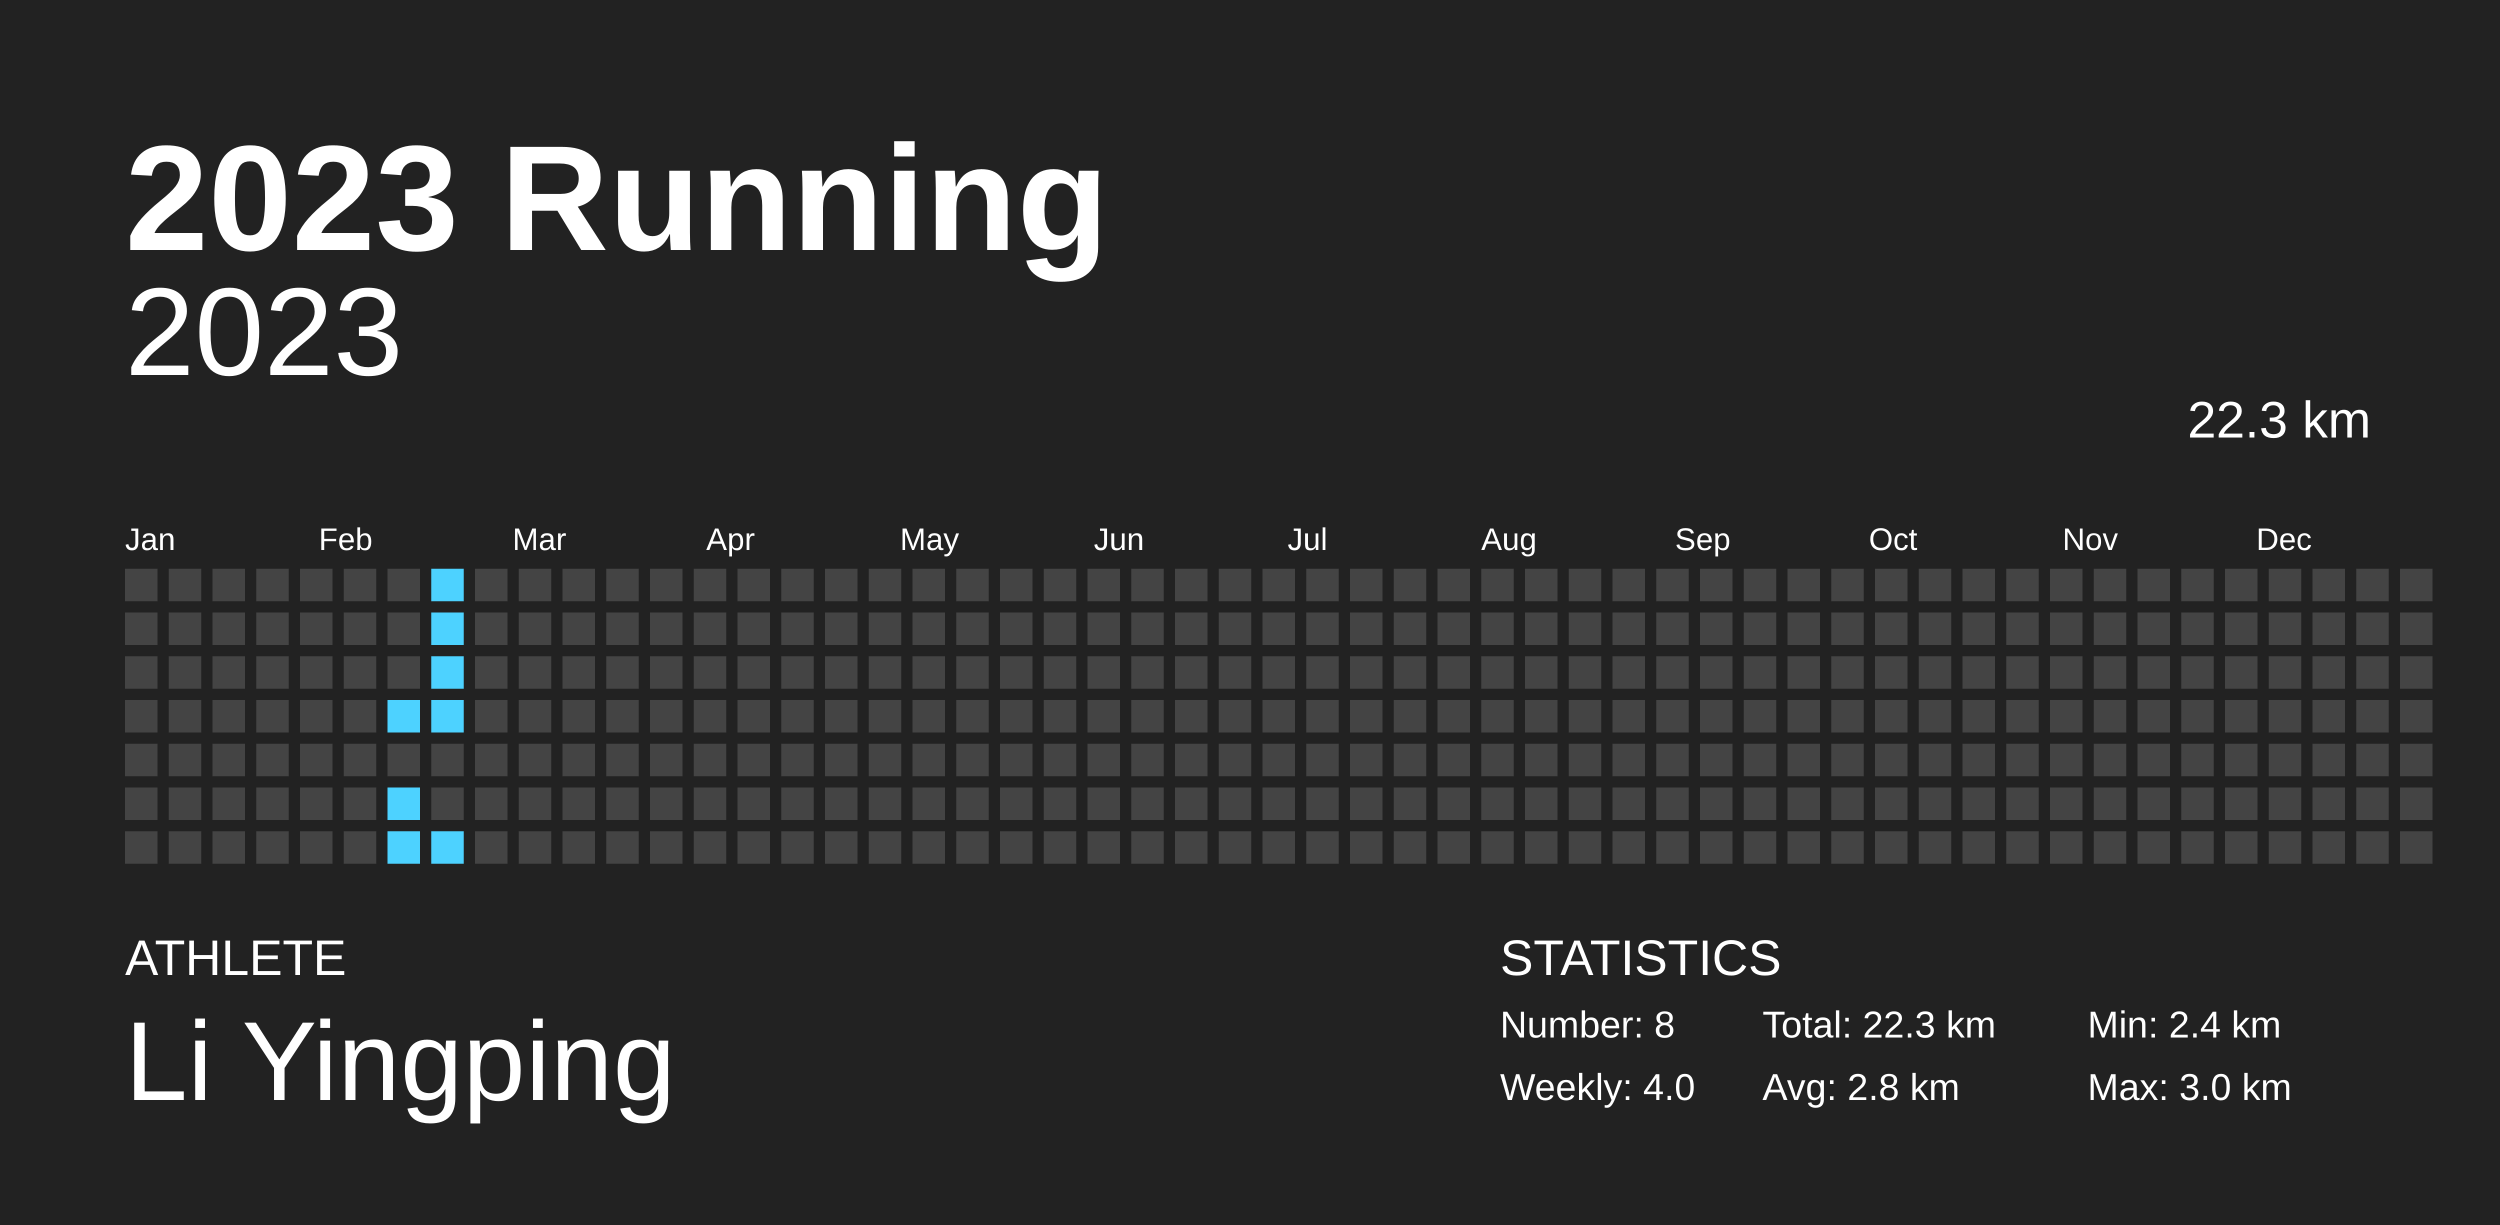
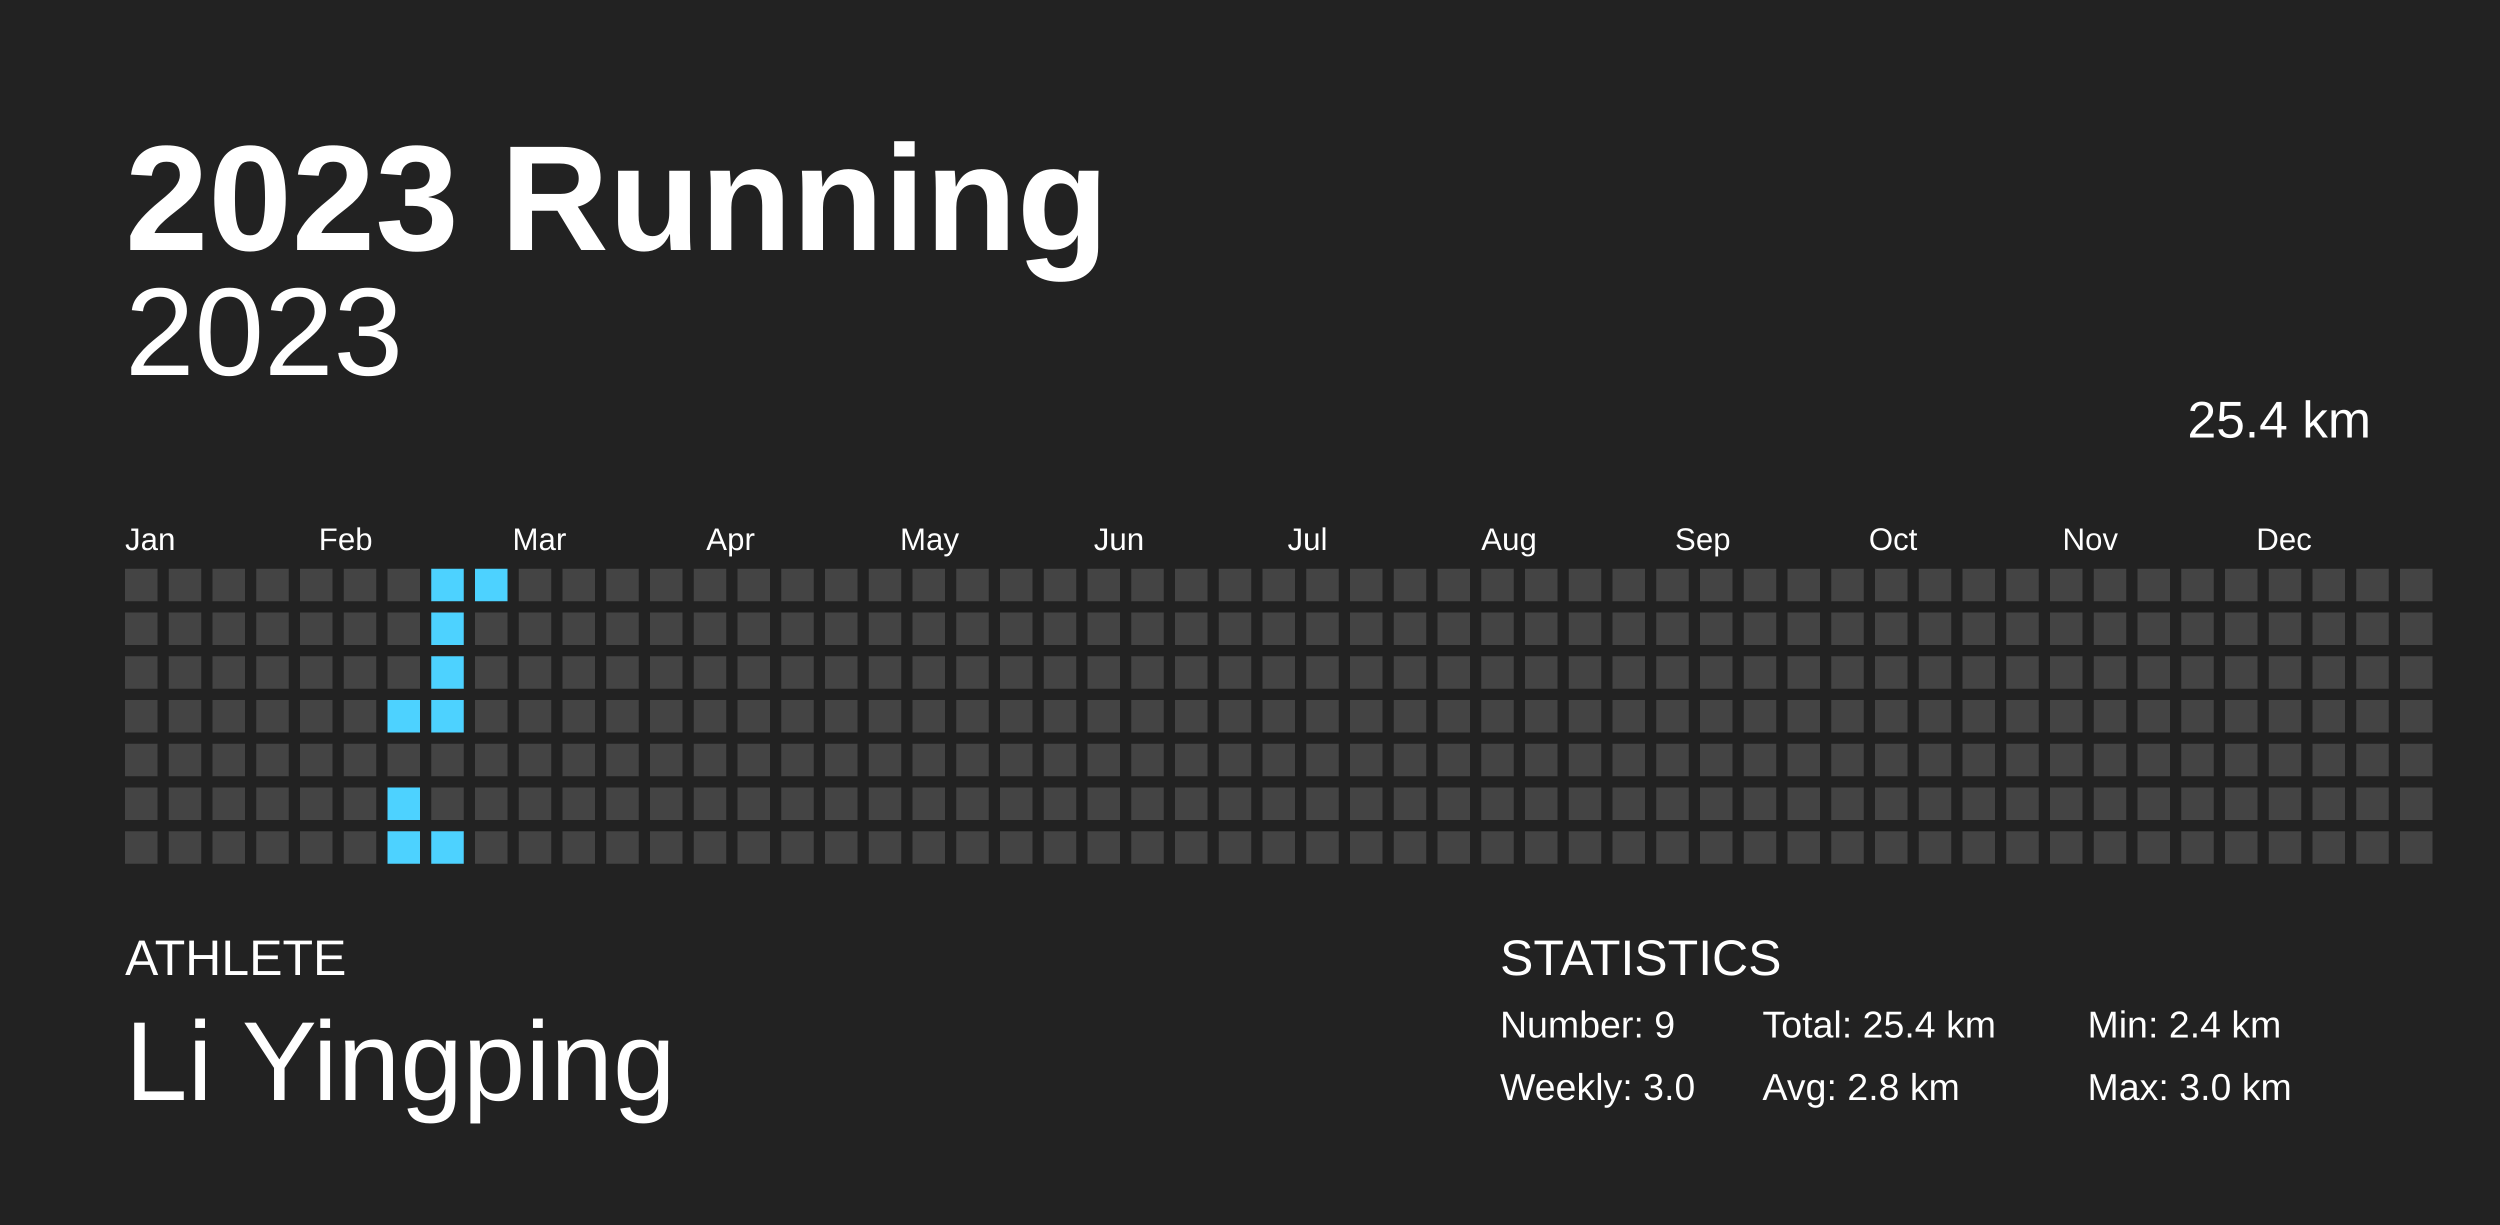
<svg xmlns="http://www.w3.org/2000/svg" baseProfile="full" height="98mm" version="1.1" viewBox="0,0,200,98" width="200mm">
  <defs />
  <rect fill="#222222" height="98" width="200" x="0" y="0" />
  <text fill="#FFFFFF" style="font-size:12px; font-family:Arial; font-weight:bold;" x="10" y="20">2023 Running</text>
  <text fill="#FFFFFF" style="font-size:4px; font-family:Arial" x="10" y="78">ATHLETE</text>
  <text fill="#FFFFFF" style="font-size:9px; font-family:Arial" x="10" y="88">Li Yingping</text>
  <text fill="#FFFFFF" style="font-size:4px; font-family:Arial" x="120" y="78">STATISTICS</text>
-   <text fill="#FFFFFF" style="font-size:3px; font-family:Arial" x="120" y="83">Number: 8</text>
-   <text fill="#FFFFFF" style="font-size:3px; font-family:Arial" x="120" y="88">Weekly: 4.0</text>
-   <text fill="#FFFFFF" style="font-size:3px; font-family:Arial" x="141" y="83">Total: 22.3 km</text>
+   <text fill="#FFFFFF" style="font-size:3px; font-family:Arial" x="120" y="83">Number: 9</text>
+   <text fill="#FFFFFF" style="font-size:3px; font-family:Arial" x="120" y="88">Weekly: 3.0</text>
+   <text fill="#FFFFFF" style="font-size:3px; font-family:Arial" x="141" y="83">Total: 25.4 km</text>
  <text fill="#FFFFFF" style="font-size:3px; font-family:Arial" x="141" y="88">Avg: 2.8 km</text>
  <text fill="#FFFFFF" style="font-size:3px; font-family:Arial" x="167" y="83">Min: 2.4 km</text>
  <text fill="#FFFFFF" style="font-size:3px; font-family:Arial" x="167" y="88">Max: 3.0 km</text>
  <text alignment-baseline="hanging" fill="#FFFFFF" style="font-size:10.0px; font-family:Arial;" x="10" y="30">2023</text>
-   <text alignment-baseline="hanging" fill="#FFFFFF" style="font-size:4.125px; font-family:Arial;" x="175" y="35">22.3 km</text>
+   <text alignment-baseline="hanging" fill="#FFFFFF" style="font-size:4.125px; font-family:Arial;" x="175" y="35">25.4 km</text>
  <text fill="#FFFFFF" style="font-size:2.5px; font-family:Arial" x="10.0" y="44">Jan</text>
  <text fill="#FFFFFF" style="font-size:2.5px; font-family:Arial" x="25.5" y="44">Feb</text>
  <text fill="#FFFFFF" style="font-size:2.5px; font-family:Arial" x="41.0" y="44">Mar</text>
  <text fill="#FFFFFF" style="font-size:2.5px; font-family:Arial" x="56.5" y="44">Apr</text>
  <text fill="#FFFFFF" style="font-size:2.5px; font-family:Arial" x="72.0" y="44">May</text>
  <text fill="#FFFFFF" style="font-size:2.5px; font-family:Arial" x="87.5" y="44">Jun</text>
  <text fill="#FFFFFF" style="font-size:2.5px; font-family:Arial" x="103.0" y="44">Jul</text>
  <text fill="#FFFFFF" style="font-size:2.5px; font-family:Arial" x="118.5" y="44">Aug</text>
  <text fill="#FFFFFF" style="font-size:2.5px; font-family:Arial" x="134.0" y="44">Sep</text>
  <text fill="#FFFFFF" style="font-size:2.5px; font-family:Arial" x="149.5" y="44">Oct</text>
  <text fill="#FFFFFF" style="font-size:2.5px; font-family:Arial" x="165.0" y="44">Nov</text>
  <text fill="#FFFFFF" style="font-size:2.5px; font-family:Arial" x="180.5" y="44">Dec</text>
  <rect fill="#444444" height="2.6" width="2.6" x="10.0" y="45.5" />
  <rect fill="#444444" height="2.6" width="2.6" x="10.0" y="49.0" />
  <rect fill="#444444" height="2.6" width="2.6" x="10.0" y="52.5" />
  <rect fill="#444444" height="2.6" width="2.6" x="10.0" y="56.0" />
  <rect fill="#444444" height="2.6" width="2.6" x="10.0" y="59.5" />
  <rect fill="#444444" height="2.6" width="2.6" x="10.0" y="63.0" />
  <rect fill="#444444" height="2.6" width="2.6" x="10.0" y="66.5" />
  <rect fill="#444444" height="2.6" width="2.6" x="13.5" y="45.5" />
  <rect fill="#444444" height="2.6" width="2.6" x="13.5" y="49.0" />
  <rect fill="#444444" height="2.6" width="2.6" x="13.5" y="52.5" />
  <rect fill="#444444" height="2.6" width="2.6" x="13.5" y="56.0" />
  <rect fill="#444444" height="2.6" width="2.6" x="13.5" y="59.5" />
  <rect fill="#444444" height="2.6" width="2.6" x="13.5" y="63.0" />
  <rect fill="#444444" height="2.6" width="2.6" x="13.5" y="66.5" />
  <rect fill="#444444" height="2.6" width="2.6" x="17.0" y="45.5" />
  <rect fill="#444444" height="2.6" width="2.6" x="17.0" y="49.0" />
  <rect fill="#444444" height="2.6" width="2.6" x="17.0" y="52.5" />
  <rect fill="#444444" height="2.6" width="2.6" x="17.0" y="56.0" />
  <rect fill="#444444" height="2.6" width="2.6" x="17.0" y="59.5" />
  <rect fill="#444444" height="2.6" width="2.6" x="17.0" y="63.0" />
  <rect fill="#444444" height="2.6" width="2.6" x="17.0" y="66.5" />
  <rect fill="#444444" height="2.6" width="2.6" x="20.5" y="45.5" />
  <rect fill="#444444" height="2.6" width="2.6" x="20.5" y="49.0" />
  <rect fill="#444444" height="2.6" width="2.6" x="20.5" y="52.5" />
  <rect fill="#444444" height="2.6" width="2.6" x="20.5" y="56.0" />
  <rect fill="#444444" height="2.6" width="2.6" x="20.5" y="59.5" />
  <rect fill="#444444" height="2.6" width="2.6" x="20.5" y="63.0" />
  <rect fill="#444444" height="2.6" width="2.6" x="20.5" y="66.5" />
  <rect fill="#444444" height="2.6" width="2.6" x="24.0" y="45.5" />
  <rect fill="#444444" height="2.6" width="2.6" x="24.0" y="49.0" />
  <rect fill="#444444" height="2.6" width="2.6" x="24.0" y="52.5" />
  <rect fill="#444444" height="2.6" width="2.6" x="24.0" y="56.0" />
  <rect fill="#444444" height="2.6" width="2.6" x="24.0" y="59.5" />
  <rect fill="#444444" height="2.6" width="2.6" x="24.0" y="63.0" />
  <rect fill="#444444" height="2.6" width="2.6" x="24.0" y="66.5" />
  <rect fill="#444444" height="2.6" width="2.6" x="27.5" y="45.5" />
  <rect fill="#444444" height="2.6" width="2.6" x="27.5" y="49.0" />
  <rect fill="#444444" height="2.6" width="2.6" x="27.5" y="52.5" />
  <rect fill="#444444" height="2.6" width="2.6" x="27.5" y="56.0" />
  <rect fill="#444444" height="2.6" width="2.6" x="27.5" y="59.5" />
  <rect fill="#444444" height="2.6" width="2.6" x="27.5" y="63.0" />
  <rect fill="#444444" height="2.6" width="2.6" x="27.5" y="66.5" />
  <rect fill="#444444" height="2.6" width="2.6" x="31.0" y="45.5" />
  <rect fill="#444444" height="2.6" width="2.6" x="31.0" y="49.0" />
  <rect fill="#444444" height="2.6" width="2.6" x="31.0" y="52.5" />
  <rect fill="#4dd2ff" height="2.6" width="2.6" x="31.0" y="56.0" />
  <rect fill="#444444" height="2.6" width="2.6" x="31.0" y="59.5" />
  <rect fill="#4dd2ff" height="2.6" width="2.6" x="31.0" y="63.0" />
  <rect fill="#4dd2ff" height="2.6" width="2.6" x="31.0" y="66.5" />
  <rect fill="#4dd2ff" height="2.6" width="2.6" x="34.5" y="45.5" />
  <rect fill="#4dd2ff" height="2.6" width="2.6" x="34.5" y="49.0" />
  <rect fill="#4dd2ff" height="2.6" width="2.6" x="34.5" y="52.5" />
  <rect fill="#4dd2ff" height="2.6" width="2.6" x="34.5" y="56.0" />
  <rect fill="#444444" height="2.6" width="2.6" x="34.5" y="59.5" />
  <rect fill="#444444" height="2.6" width="2.6" x="34.5" y="63.0" />
  <rect fill="#4dd2ff" height="2.6" width="2.6" x="34.5" y="66.5" />
-   <rect fill="#444444" height="2.6" width="2.6" x="38.0" y="45.5" />
+   <rect fill="#4dd2ff" height="2.6" width="2.6" x="38.0" y="45.5" />
  <rect fill="#444444" height="2.6" width="2.6" x="38.0" y="49.0" />
  <rect fill="#444444" height="2.6" width="2.6" x="38.0" y="52.5" />
  <rect fill="#444444" height="2.6" width="2.6" x="38.0" y="56.0" />
  <rect fill="#444444" height="2.6" width="2.6" x="38.0" y="59.5" />
  <rect fill="#444444" height="2.6" width="2.6" x="38.0" y="63.0" />
  <rect fill="#444444" height="2.6" width="2.6" x="38.0" y="66.5" />
  <rect fill="#444444" height="2.6" width="2.6" x="41.5" y="45.5" />
  <rect fill="#444444" height="2.6" width="2.6" x="41.5" y="49.0" />
  <rect fill="#444444" height="2.6" width="2.6" x="41.5" y="52.5" />
  <rect fill="#444444" height="2.6" width="2.6" x="41.5" y="56.0" />
  <rect fill="#444444" height="2.6" width="2.6" x="41.5" y="59.5" />
  <rect fill="#444444" height="2.6" width="2.6" x="41.5" y="63.0" />
  <rect fill="#444444" height="2.6" width="2.6" x="41.5" y="66.5" />
  <rect fill="#444444" height="2.6" width="2.6" x="45.0" y="45.5" />
  <rect fill="#444444" height="2.6" width="2.6" x="45.0" y="49.0" />
  <rect fill="#444444" height="2.6" width="2.6" x="45.0" y="52.5" />
  <rect fill="#444444" height="2.6" width="2.6" x="45.0" y="56.0" />
  <rect fill="#444444" height="2.6" width="2.6" x="45.0" y="59.5" />
  <rect fill="#444444" height="2.6" width="2.6" x="45.0" y="63.0" />
  <rect fill="#444444" height="2.6" width="2.6" x="45.0" y="66.5" />
  <rect fill="#444444" height="2.6" width="2.6" x="48.5" y="45.5" />
  <rect fill="#444444" height="2.6" width="2.6" x="48.5" y="49.0" />
  <rect fill="#444444" height="2.6" width="2.6" x="48.5" y="52.5" />
  <rect fill="#444444" height="2.6" width="2.6" x="48.5" y="56.0" />
  <rect fill="#444444" height="2.6" width="2.6" x="48.5" y="59.5" />
  <rect fill="#444444" height="2.6" width="2.6" x="48.5" y="63.0" />
  <rect fill="#444444" height="2.6" width="2.6" x="48.5" y="66.5" />
  <rect fill="#444444" height="2.6" width="2.6" x="52.0" y="45.5" />
  <rect fill="#444444" height="2.6" width="2.6" x="52.0" y="49.0" />
  <rect fill="#444444" height="2.6" width="2.6" x="52.0" y="52.5" />
  <rect fill="#444444" height="2.6" width="2.6" x="52.0" y="56.0" />
  <rect fill="#444444" height="2.6" width="2.6" x="52.0" y="59.5" />
  <rect fill="#444444" height="2.6" width="2.6" x="52.0" y="63.0" />
  <rect fill="#444444" height="2.6" width="2.6" x="52.0" y="66.5" />
  <rect fill="#444444" height="2.6" width="2.6" x="55.5" y="45.5" />
  <rect fill="#444444" height="2.6" width="2.6" x="55.5" y="49.0" />
  <rect fill="#444444" height="2.6" width="2.6" x="55.5" y="52.5" />
  <rect fill="#444444" height="2.6" width="2.6" x="55.5" y="56.0" />
  <rect fill="#444444" height="2.6" width="2.6" x="55.5" y="59.5" />
  <rect fill="#444444" height="2.6" width="2.6" x="55.5" y="63.0" />
  <rect fill="#444444" height="2.6" width="2.6" x="55.5" y="66.5" />
  <rect fill="#444444" height="2.6" width="2.6" x="59.0" y="45.5" />
  <rect fill="#444444" height="2.6" width="2.6" x="59.0" y="49.0" />
  <rect fill="#444444" height="2.6" width="2.6" x="59.0" y="52.5" />
  <rect fill="#444444" height="2.6" width="2.6" x="59.0" y="56.0" />
  <rect fill="#444444" height="2.6" width="2.6" x="59.0" y="59.5" />
  <rect fill="#444444" height="2.6" width="2.6" x="59.0" y="63.0" />
  <rect fill="#444444" height="2.6" width="2.6" x="59.0" y="66.5" />
  <rect fill="#444444" height="2.6" width="2.6" x="62.5" y="45.5" />
  <rect fill="#444444" height="2.6" width="2.6" x="62.5" y="49.0" />
  <rect fill="#444444" height="2.6" width="2.6" x="62.5" y="52.5" />
  <rect fill="#444444" height="2.6" width="2.6" x="62.5" y="56.0" />
  <rect fill="#444444" height="2.6" width="2.6" x="62.5" y="59.5" />
  <rect fill="#444444" height="2.6" width="2.6" x="62.5" y="63.0" />
  <rect fill="#444444" height="2.6" width="2.6" x="62.5" y="66.5" />
  <rect fill="#444444" height="2.6" width="2.6" x="66.0" y="45.5" />
  <rect fill="#444444" height="2.6" width="2.6" x="66.0" y="49.0" />
  <rect fill="#444444" height="2.6" width="2.6" x="66.0" y="52.5" />
  <rect fill="#444444" height="2.6" width="2.6" x="66.0" y="56.0" />
  <rect fill="#444444" height="2.6" width="2.6" x="66.0" y="59.5" />
  <rect fill="#444444" height="2.6" width="2.6" x="66.0" y="63.0" />
  <rect fill="#444444" height="2.6" width="2.6" x="66.0" y="66.5" />
  <rect fill="#444444" height="2.6" width="2.6" x="69.5" y="45.5" />
  <rect fill="#444444" height="2.6" width="2.6" x="69.5" y="49.0" />
  <rect fill="#444444" height="2.6" width="2.6" x="69.5" y="52.5" />
  <rect fill="#444444" height="2.6" width="2.6" x="69.5" y="56.0" />
  <rect fill="#444444" height="2.6" width="2.6" x="69.5" y="59.5" />
  <rect fill="#444444" height="2.6" width="2.6" x="69.5" y="63.0" />
  <rect fill="#444444" height="2.6" width="2.6" x="69.5" y="66.5" />
  <rect fill="#444444" height="2.6" width="2.6" x="73.0" y="45.5" />
  <rect fill="#444444" height="2.6" width="2.6" x="73.0" y="49.0" />
  <rect fill="#444444" height="2.6" width="2.6" x="73.0" y="52.5" />
  <rect fill="#444444" height="2.6" width="2.6" x="73.0" y="56.0" />
  <rect fill="#444444" height="2.6" width="2.6" x="73.0" y="59.5" />
  <rect fill="#444444" height="2.6" width="2.6" x="73.0" y="63.0" />
  <rect fill="#444444" height="2.6" width="2.6" x="73.0" y="66.5" />
  <rect fill="#444444" height="2.6" width="2.6" x="76.5" y="45.5" />
  <rect fill="#444444" height="2.6" width="2.6" x="76.5" y="49.0" />
  <rect fill="#444444" height="2.6" width="2.6" x="76.5" y="52.5" />
  <rect fill="#444444" height="2.6" width="2.6" x="76.5" y="56.0" />
  <rect fill="#444444" height="2.6" width="2.6" x="76.5" y="59.5" />
  <rect fill="#444444" height="2.6" width="2.6" x="76.5" y="63.0" />
  <rect fill="#444444" height="2.6" width="2.6" x="76.5" y="66.5" />
  <rect fill="#444444" height="2.6" width="2.6" x="80.0" y="45.5" />
  <rect fill="#444444" height="2.6" width="2.6" x="80.0" y="49.0" />
  <rect fill="#444444" height="2.6" width="2.6" x="80.0" y="52.5" />
  <rect fill="#444444" height="2.6" width="2.6" x="80.0" y="56.0" />
  <rect fill="#444444" height="2.6" width="2.6" x="80.0" y="59.5" />
  <rect fill="#444444" height="2.6" width="2.6" x="80.0" y="63.0" />
  <rect fill="#444444" height="2.6" width="2.6" x="80.0" y="66.5" />
  <rect fill="#444444" height="2.6" width="2.6" x="83.5" y="45.5" />
  <rect fill="#444444" height="2.6" width="2.6" x="83.5" y="49.0" />
  <rect fill="#444444" height="2.6" width="2.6" x="83.5" y="52.5" />
  <rect fill="#444444" height="2.6" width="2.6" x="83.5" y="56.0" />
  <rect fill="#444444" height="2.6" width="2.6" x="83.5" y="59.5" />
  <rect fill="#444444" height="2.6" width="2.6" x="83.5" y="63.0" />
  <rect fill="#444444" height="2.6" width="2.6" x="83.5" y="66.5" />
  <rect fill="#444444" height="2.6" width="2.6" x="87.0" y="45.5" />
  <rect fill="#444444" height="2.6" width="2.6" x="87.0" y="49.0" />
  <rect fill="#444444" height="2.6" width="2.6" x="87.0" y="52.5" />
  <rect fill="#444444" height="2.6" width="2.6" x="87.0" y="56.0" />
  <rect fill="#444444" height="2.6" width="2.6" x="87.0" y="59.5" />
  <rect fill="#444444" height="2.6" width="2.6" x="87.0" y="63.0" />
  <rect fill="#444444" height="2.6" width="2.6" x="87.0" y="66.5" />
  <rect fill="#444444" height="2.6" width="2.6" x="90.5" y="45.5" />
  <rect fill="#444444" height="2.6" width="2.6" x="90.5" y="49.0" />
  <rect fill="#444444" height="2.6" width="2.6" x="90.5" y="52.5" />
  <rect fill="#444444" height="2.6" width="2.6" x="90.5" y="56.0" />
  <rect fill="#444444" height="2.6" width="2.6" x="90.5" y="59.5" />
  <rect fill="#444444" height="2.6" width="2.6" x="90.5" y="63.0" />
  <rect fill="#444444" height="2.6" width="2.6" x="90.5" y="66.5" />
  <rect fill="#444444" height="2.6" width="2.6" x="94.0" y="45.5" />
  <rect fill="#444444" height="2.6" width="2.6" x="94.0" y="49.0" />
  <rect fill="#444444" height="2.6" width="2.6" x="94.0" y="52.5" />
  <rect fill="#444444" height="2.6" width="2.6" x="94.0" y="56.0" />
  <rect fill="#444444" height="2.6" width="2.6" x="94.0" y="59.5" />
  <rect fill="#444444" height="2.6" width="2.6" x="94.0" y="63.0" />
  <rect fill="#444444" height="2.6" width="2.6" x="94.0" y="66.5" />
  <rect fill="#444444" height="2.6" width="2.6" x="97.5" y="45.5" />
  <rect fill="#444444" height="2.6" width="2.6" x="97.5" y="49.0" />
  <rect fill="#444444" height="2.6" width="2.6" x="97.5" y="52.5" />
  <rect fill="#444444" height="2.6" width="2.6" x="97.5" y="56.0" />
  <rect fill="#444444" height="2.6" width="2.6" x="97.5" y="59.5" />
  <rect fill="#444444" height="2.6" width="2.6" x="97.5" y="63.0" />
  <rect fill="#444444" height="2.6" width="2.6" x="97.5" y="66.5" />
  <rect fill="#444444" height="2.6" width="2.6" x="101.0" y="45.5" />
  <rect fill="#444444" height="2.6" width="2.6" x="101.0" y="49.0" />
  <rect fill="#444444" height="2.6" width="2.6" x="101.0" y="52.5" />
  <rect fill="#444444" height="2.6" width="2.6" x="101.0" y="56.0" />
  <rect fill="#444444" height="2.6" width="2.6" x="101.0" y="59.5" />
  <rect fill="#444444" height="2.6" width="2.6" x="101.0" y="63.0" />
  <rect fill="#444444" height="2.6" width="2.6" x="101.0" y="66.5" />
  <rect fill="#444444" height="2.6" width="2.6" x="104.5" y="45.5" />
  <rect fill="#444444" height="2.6" width="2.6" x="104.5" y="49.0" />
  <rect fill="#444444" height="2.6" width="2.6" x="104.5" y="52.5" />
  <rect fill="#444444" height="2.6" width="2.6" x="104.5" y="56.0" />
  <rect fill="#444444" height="2.6" width="2.6" x="104.5" y="59.5" />
  <rect fill="#444444" height="2.6" width="2.6" x="104.5" y="63.0" />
  <rect fill="#444444" height="2.6" width="2.6" x="104.5" y="66.5" />
  <rect fill="#444444" height="2.6" width="2.6" x="108.0" y="45.5" />
  <rect fill="#444444" height="2.6" width="2.6" x="108.0" y="49.0" />
  <rect fill="#444444" height="2.6" width="2.6" x="108.0" y="52.5" />
  <rect fill="#444444" height="2.6" width="2.6" x="108.0" y="56.0" />
  <rect fill="#444444" height="2.6" width="2.6" x="108.0" y="59.5" />
  <rect fill="#444444" height="2.6" width="2.6" x="108.0" y="63.0" />
  <rect fill="#444444" height="2.6" width="2.6" x="108.0" y="66.5" />
  <rect fill="#444444" height="2.6" width="2.6" x="111.5" y="45.5" />
  <rect fill="#444444" height="2.6" width="2.6" x="111.5" y="49.0" />
  <rect fill="#444444" height="2.6" width="2.6" x="111.5" y="52.5" />
  <rect fill="#444444" height="2.6" width="2.6" x="111.5" y="56.0" />
  <rect fill="#444444" height="2.6" width="2.6" x="111.5" y="59.5" />
  <rect fill="#444444" height="2.6" width="2.6" x="111.5" y="63.0" />
  <rect fill="#444444" height="2.6" width="2.6" x="111.5" y="66.5" />
  <rect fill="#444444" height="2.6" width="2.6" x="115.0" y="45.5" />
  <rect fill="#444444" height="2.6" width="2.6" x="115.0" y="49.0" />
  <rect fill="#444444" height="2.6" width="2.6" x="115.0" y="52.5" />
  <rect fill="#444444" height="2.6" width="2.6" x="115.0" y="56.0" />
  <rect fill="#444444" height="2.6" width="2.6" x="115.0" y="59.5" />
  <rect fill="#444444" height="2.6" width="2.6" x="115.0" y="63.0" />
  <rect fill="#444444" height="2.6" width="2.6" x="115.0" y="66.5" />
  <rect fill="#444444" height="2.6" width="2.6" x="118.5" y="45.5" />
  <rect fill="#444444" height="2.6" width="2.6" x="118.5" y="49.0" />
  <rect fill="#444444" height="2.6" width="2.6" x="118.5" y="52.5" />
  <rect fill="#444444" height="2.6" width="2.6" x="118.5" y="56.0" />
  <rect fill="#444444" height="2.6" width="2.6" x="118.5" y="59.5" />
  <rect fill="#444444" height="2.6" width="2.6" x="118.5" y="63.0" />
  <rect fill="#444444" height="2.6" width="2.6" x="118.5" y="66.5" />
  <rect fill="#444444" height="2.6" width="2.6" x="122.0" y="45.5" />
  <rect fill="#444444" height="2.6" width="2.6" x="122.0" y="49.0" />
  <rect fill="#444444" height="2.6" width="2.6" x="122.0" y="52.5" />
  <rect fill="#444444" height="2.6" width="2.6" x="122.0" y="56.0" />
  <rect fill="#444444" height="2.6" width="2.6" x="122.0" y="59.5" />
  <rect fill="#444444" height="2.6" width="2.6" x="122.0" y="63.0" />
  <rect fill="#444444" height="2.6" width="2.6" x="122.0" y="66.5" />
  <rect fill="#444444" height="2.6" width="2.6" x="125.5" y="45.5" />
  <rect fill="#444444" height="2.6" width="2.6" x="125.5" y="49.0" />
  <rect fill="#444444" height="2.6" width="2.6" x="125.5" y="52.5" />
  <rect fill="#444444" height="2.6" width="2.6" x="125.5" y="56.0" />
  <rect fill="#444444" height="2.6" width="2.6" x="125.5" y="59.5" />
  <rect fill="#444444" height="2.6" width="2.6" x="125.5" y="63.0" />
  <rect fill="#444444" height="2.6" width="2.6" x="125.5" y="66.5" />
  <rect fill="#444444" height="2.6" width="2.6" x="129.0" y="45.5" />
  <rect fill="#444444" height="2.6" width="2.6" x="129.0" y="49.0" />
  <rect fill="#444444" height="2.6" width="2.6" x="129.0" y="52.5" />
  <rect fill="#444444" height="2.6" width="2.6" x="129.0" y="56.0" />
  <rect fill="#444444" height="2.6" width="2.6" x="129.0" y="59.5" />
  <rect fill="#444444" height="2.6" width="2.6" x="129.0" y="63.0" />
  <rect fill="#444444" height="2.6" width="2.6" x="129.0" y="66.5" />
  <rect fill="#444444" height="2.6" width="2.6" x="132.5" y="45.5" />
  <rect fill="#444444" height="2.6" width="2.6" x="132.5" y="49.0" />
  <rect fill="#444444" height="2.6" width="2.6" x="132.5" y="52.5" />
  <rect fill="#444444" height="2.6" width="2.6" x="132.5" y="56.0" />
  <rect fill="#444444" height="2.6" width="2.6" x="132.5" y="59.5" />
  <rect fill="#444444" height="2.6" width="2.6" x="132.5" y="63.0" />
  <rect fill="#444444" height="2.6" width="2.6" x="132.5" y="66.5" />
  <rect fill="#444444" height="2.6" width="2.6" x="136.0" y="45.5" />
  <rect fill="#444444" height="2.6" width="2.6" x="136.0" y="49.0" />
  <rect fill="#444444" height="2.6" width="2.6" x="136.0" y="52.5" />
  <rect fill="#444444" height="2.6" width="2.6" x="136.0" y="56.0" />
  <rect fill="#444444" height="2.6" width="2.6" x="136.0" y="59.5" />
  <rect fill="#444444" height="2.6" width="2.6" x="136.0" y="63.0" />
  <rect fill="#444444" height="2.6" width="2.6" x="136.0" y="66.5" />
  <rect fill="#444444" height="2.6" width="2.6" x="139.5" y="45.5" />
  <rect fill="#444444" height="2.6" width="2.6" x="139.5" y="49.0" />
  <rect fill="#444444" height="2.6" width="2.6" x="139.5" y="52.5" />
  <rect fill="#444444" height="2.6" width="2.6" x="139.5" y="56.0" />
  <rect fill="#444444" height="2.6" width="2.6" x="139.5" y="59.5" />
  <rect fill="#444444" height="2.6" width="2.6" x="139.5" y="63.0" />
  <rect fill="#444444" height="2.6" width="2.6" x="139.5" y="66.5" />
  <rect fill="#444444" height="2.6" width="2.6" x="143.0" y="45.5" />
  <rect fill="#444444" height="2.6" width="2.6" x="143.0" y="49.0" />
  <rect fill="#444444" height="2.6" width="2.6" x="143.0" y="52.5" />
  <rect fill="#444444" height="2.6" width="2.6" x="143.0" y="56.0" />
  <rect fill="#444444" height="2.6" width="2.6" x="143.0" y="59.5" />
  <rect fill="#444444" height="2.6" width="2.6" x="143.0" y="63.0" />
  <rect fill="#444444" height="2.6" width="2.6" x="143.0" y="66.5" />
  <rect fill="#444444" height="2.6" width="2.6" x="146.5" y="45.5" />
  <rect fill="#444444" height="2.6" width="2.6" x="146.5" y="49.0" />
  <rect fill="#444444" height="2.6" width="2.6" x="146.5" y="52.5" />
  <rect fill="#444444" height="2.6" width="2.6" x="146.5" y="56.0" />
  <rect fill="#444444" height="2.6" width="2.6" x="146.5" y="59.5" />
  <rect fill="#444444" height="2.6" width="2.6" x="146.5" y="63.0" />
  <rect fill="#444444" height="2.6" width="2.6" x="146.5" y="66.5" />
  <rect fill="#444444" height="2.6" width="2.6" x="150.0" y="45.5" />
  <rect fill="#444444" height="2.6" width="2.6" x="150.0" y="49.0" />
  <rect fill="#444444" height="2.6" width="2.6" x="150.0" y="52.5" />
  <rect fill="#444444" height="2.6" width="2.6" x="150.0" y="56.0" />
  <rect fill="#444444" height="2.6" width="2.6" x="150.0" y="59.5" />
  <rect fill="#444444" height="2.6" width="2.6" x="150.0" y="63.0" />
  <rect fill="#444444" height="2.6" width="2.6" x="150.0" y="66.5" />
  <rect fill="#444444" height="2.6" width="2.6" x="153.5" y="45.5" />
  <rect fill="#444444" height="2.6" width="2.6" x="153.5" y="49.0" />
  <rect fill="#444444" height="2.6" width="2.6" x="153.5" y="52.5" />
  <rect fill="#444444" height="2.6" width="2.6" x="153.5" y="56.0" />
  <rect fill="#444444" height="2.6" width="2.6" x="153.5" y="59.5" />
  <rect fill="#444444" height="2.6" width="2.6" x="153.5" y="63.0" />
  <rect fill="#444444" height="2.6" width="2.6" x="153.5" y="66.5" />
  <rect fill="#444444" height="2.6" width="2.6" x="157.0" y="45.5" />
  <rect fill="#444444" height="2.6" width="2.6" x="157.0" y="49.0" />
  <rect fill="#444444" height="2.6" width="2.6" x="157.0" y="52.5" />
  <rect fill="#444444" height="2.6" width="2.6" x="157.0" y="56.0" />
  <rect fill="#444444" height="2.6" width="2.6" x="157.0" y="59.5" />
  <rect fill="#444444" height="2.6" width="2.6" x="157.0" y="63.0" />
  <rect fill="#444444" height="2.6" width="2.6" x="157.0" y="66.5" />
  <rect fill="#444444" height="2.6" width="2.6" x="160.5" y="45.5" />
  <rect fill="#444444" height="2.6" width="2.6" x="160.5" y="49.0" />
  <rect fill="#444444" height="2.6" width="2.6" x="160.5" y="52.5" />
  <rect fill="#444444" height="2.6" width="2.6" x="160.5" y="56.0" />
  <rect fill="#444444" height="2.6" width="2.6" x="160.5" y="59.5" />
  <rect fill="#444444" height="2.6" width="2.6" x="160.5" y="63.0" />
  <rect fill="#444444" height="2.6" width="2.6" x="160.5" y="66.5" />
  <rect fill="#444444" height="2.6" width="2.6" x="164.0" y="45.5" />
  <rect fill="#444444" height="2.6" width="2.6" x="164.0" y="49.0" />
  <rect fill="#444444" height="2.6" width="2.6" x="164.0" y="52.5" />
  <rect fill="#444444" height="2.6" width="2.6" x="164.0" y="56.0" />
  <rect fill="#444444" height="2.6" width="2.6" x="164.0" y="59.5" />
  <rect fill="#444444" height="2.6" width="2.6" x="164.0" y="63.0" />
  <rect fill="#444444" height="2.6" width="2.6" x="164.0" y="66.5" />
  <rect fill="#444444" height="2.6" width="2.6" x="167.5" y="45.5" />
  <rect fill="#444444" height="2.6" width="2.6" x="167.5" y="49.0" />
  <rect fill="#444444" height="2.6" width="2.6" x="167.5" y="52.5" />
  <rect fill="#444444" height="2.6" width="2.6" x="167.5" y="56.0" />
  <rect fill="#444444" height="2.6" width="2.6" x="167.5" y="59.5" />
  <rect fill="#444444" height="2.6" width="2.6" x="167.5" y="63.0" />
  <rect fill="#444444" height="2.6" width="2.6" x="167.5" y="66.5" />
  <rect fill="#444444" height="2.6" width="2.6" x="171.0" y="45.5" />
  <rect fill="#444444" height="2.6" width="2.6" x="171.0" y="49.0" />
  <rect fill="#444444" height="2.6" width="2.6" x="171.0" y="52.5" />
  <rect fill="#444444" height="2.6" width="2.6" x="171.0" y="56.0" />
  <rect fill="#444444" height="2.6" width="2.6" x="171.0" y="59.5" />
  <rect fill="#444444" height="2.6" width="2.6" x="171.0" y="63.0" />
  <rect fill="#444444" height="2.6" width="2.6" x="171.0" y="66.5" />
  <rect fill="#444444" height="2.6" width="2.6" x="174.5" y="45.5" />
  <rect fill="#444444" height="2.6" width="2.6" x="174.5" y="49.0" />
  <rect fill="#444444" height="2.6" width="2.6" x="174.5" y="52.5" />
  <rect fill="#444444" height="2.6" width="2.6" x="174.5" y="56.0" />
  <rect fill="#444444" height="2.6" width="2.6" x="174.5" y="59.5" />
  <rect fill="#444444" height="2.6" width="2.6" x="174.5" y="63.0" />
  <rect fill="#444444" height="2.6" width="2.6" x="174.5" y="66.5" />
  <rect fill="#444444" height="2.6" width="2.6" x="178.0" y="45.5" />
  <rect fill="#444444" height="2.6" width="2.6" x="178.0" y="49.0" />
  <rect fill="#444444" height="2.6" width="2.6" x="178.0" y="52.5" />
  <rect fill="#444444" height="2.6" width="2.6" x="178.0" y="56.0" />
  <rect fill="#444444" height="2.6" width="2.6" x="178.0" y="59.5" />
  <rect fill="#444444" height="2.6" width="2.6" x="178.0" y="63.0" />
  <rect fill="#444444" height="2.6" width="2.6" x="178.0" y="66.5" />
  <rect fill="#444444" height="2.6" width="2.6" x="181.5" y="45.5" />
  <rect fill="#444444" height="2.6" width="2.6" x="181.5" y="49.0" />
  <rect fill="#444444" height="2.6" width="2.6" x="181.5" y="52.5" />
  <rect fill="#444444" height="2.6" width="2.6" x="181.5" y="56.0" />
  <rect fill="#444444" height="2.6" width="2.6" x="181.5" y="59.5" />
  <rect fill="#444444" height="2.6" width="2.6" x="181.5" y="63.0" />
  <rect fill="#444444" height="2.6" width="2.6" x="181.5" y="66.5" />
  <rect fill="#444444" height="2.6" width="2.6" x="185.0" y="45.5" />
  <rect fill="#444444" height="2.6" width="2.6" x="185.0" y="49.0" />
  <rect fill="#444444" height="2.6" width="2.6" x="185.0" y="52.5" />
  <rect fill="#444444" height="2.6" width="2.6" x="185.0" y="56.0" />
  <rect fill="#444444" height="2.6" width="2.6" x="185.0" y="59.5" />
  <rect fill="#444444" height="2.6" width="2.6" x="185.0" y="63.0" />
  <rect fill="#444444" height="2.6" width="2.6" x="185.0" y="66.5" />
  <rect fill="#444444" height="2.6" width="2.6" x="188.5" y="45.5" />
  <rect fill="#444444" height="2.6" width="2.6" x="188.5" y="49.0" />
  <rect fill="#444444" height="2.6" width="2.6" x="188.5" y="52.5" />
  <rect fill="#444444" height="2.6" width="2.6" x="188.5" y="56.0" />
  <rect fill="#444444" height="2.6" width="2.6" x="188.5" y="59.5" />
  <rect fill="#444444" height="2.6" width="2.6" x="188.5" y="63.0" />
  <rect fill="#444444" height="2.6" width="2.6" x="188.5" y="66.5" />
  <rect fill="#444444" height="2.6" width="2.6" x="192.0" y="45.5" />
  <rect fill="#444444" height="2.6" width="2.6" x="192.0" y="49.0" />
  <rect fill="#444444" height="2.6" width="2.6" x="192.0" y="52.5" />
  <rect fill="#444444" height="2.6" width="2.6" x="192.0" y="56.0" />
  <rect fill="#444444" height="2.6" width="2.6" x="192.0" y="59.5" />
  <rect fill="#444444" height="2.6" width="2.6" x="192.0" y="63.0" />
  <rect fill="#444444" height="2.6" width="2.6" x="192.0" y="66.5" />
</svg>
